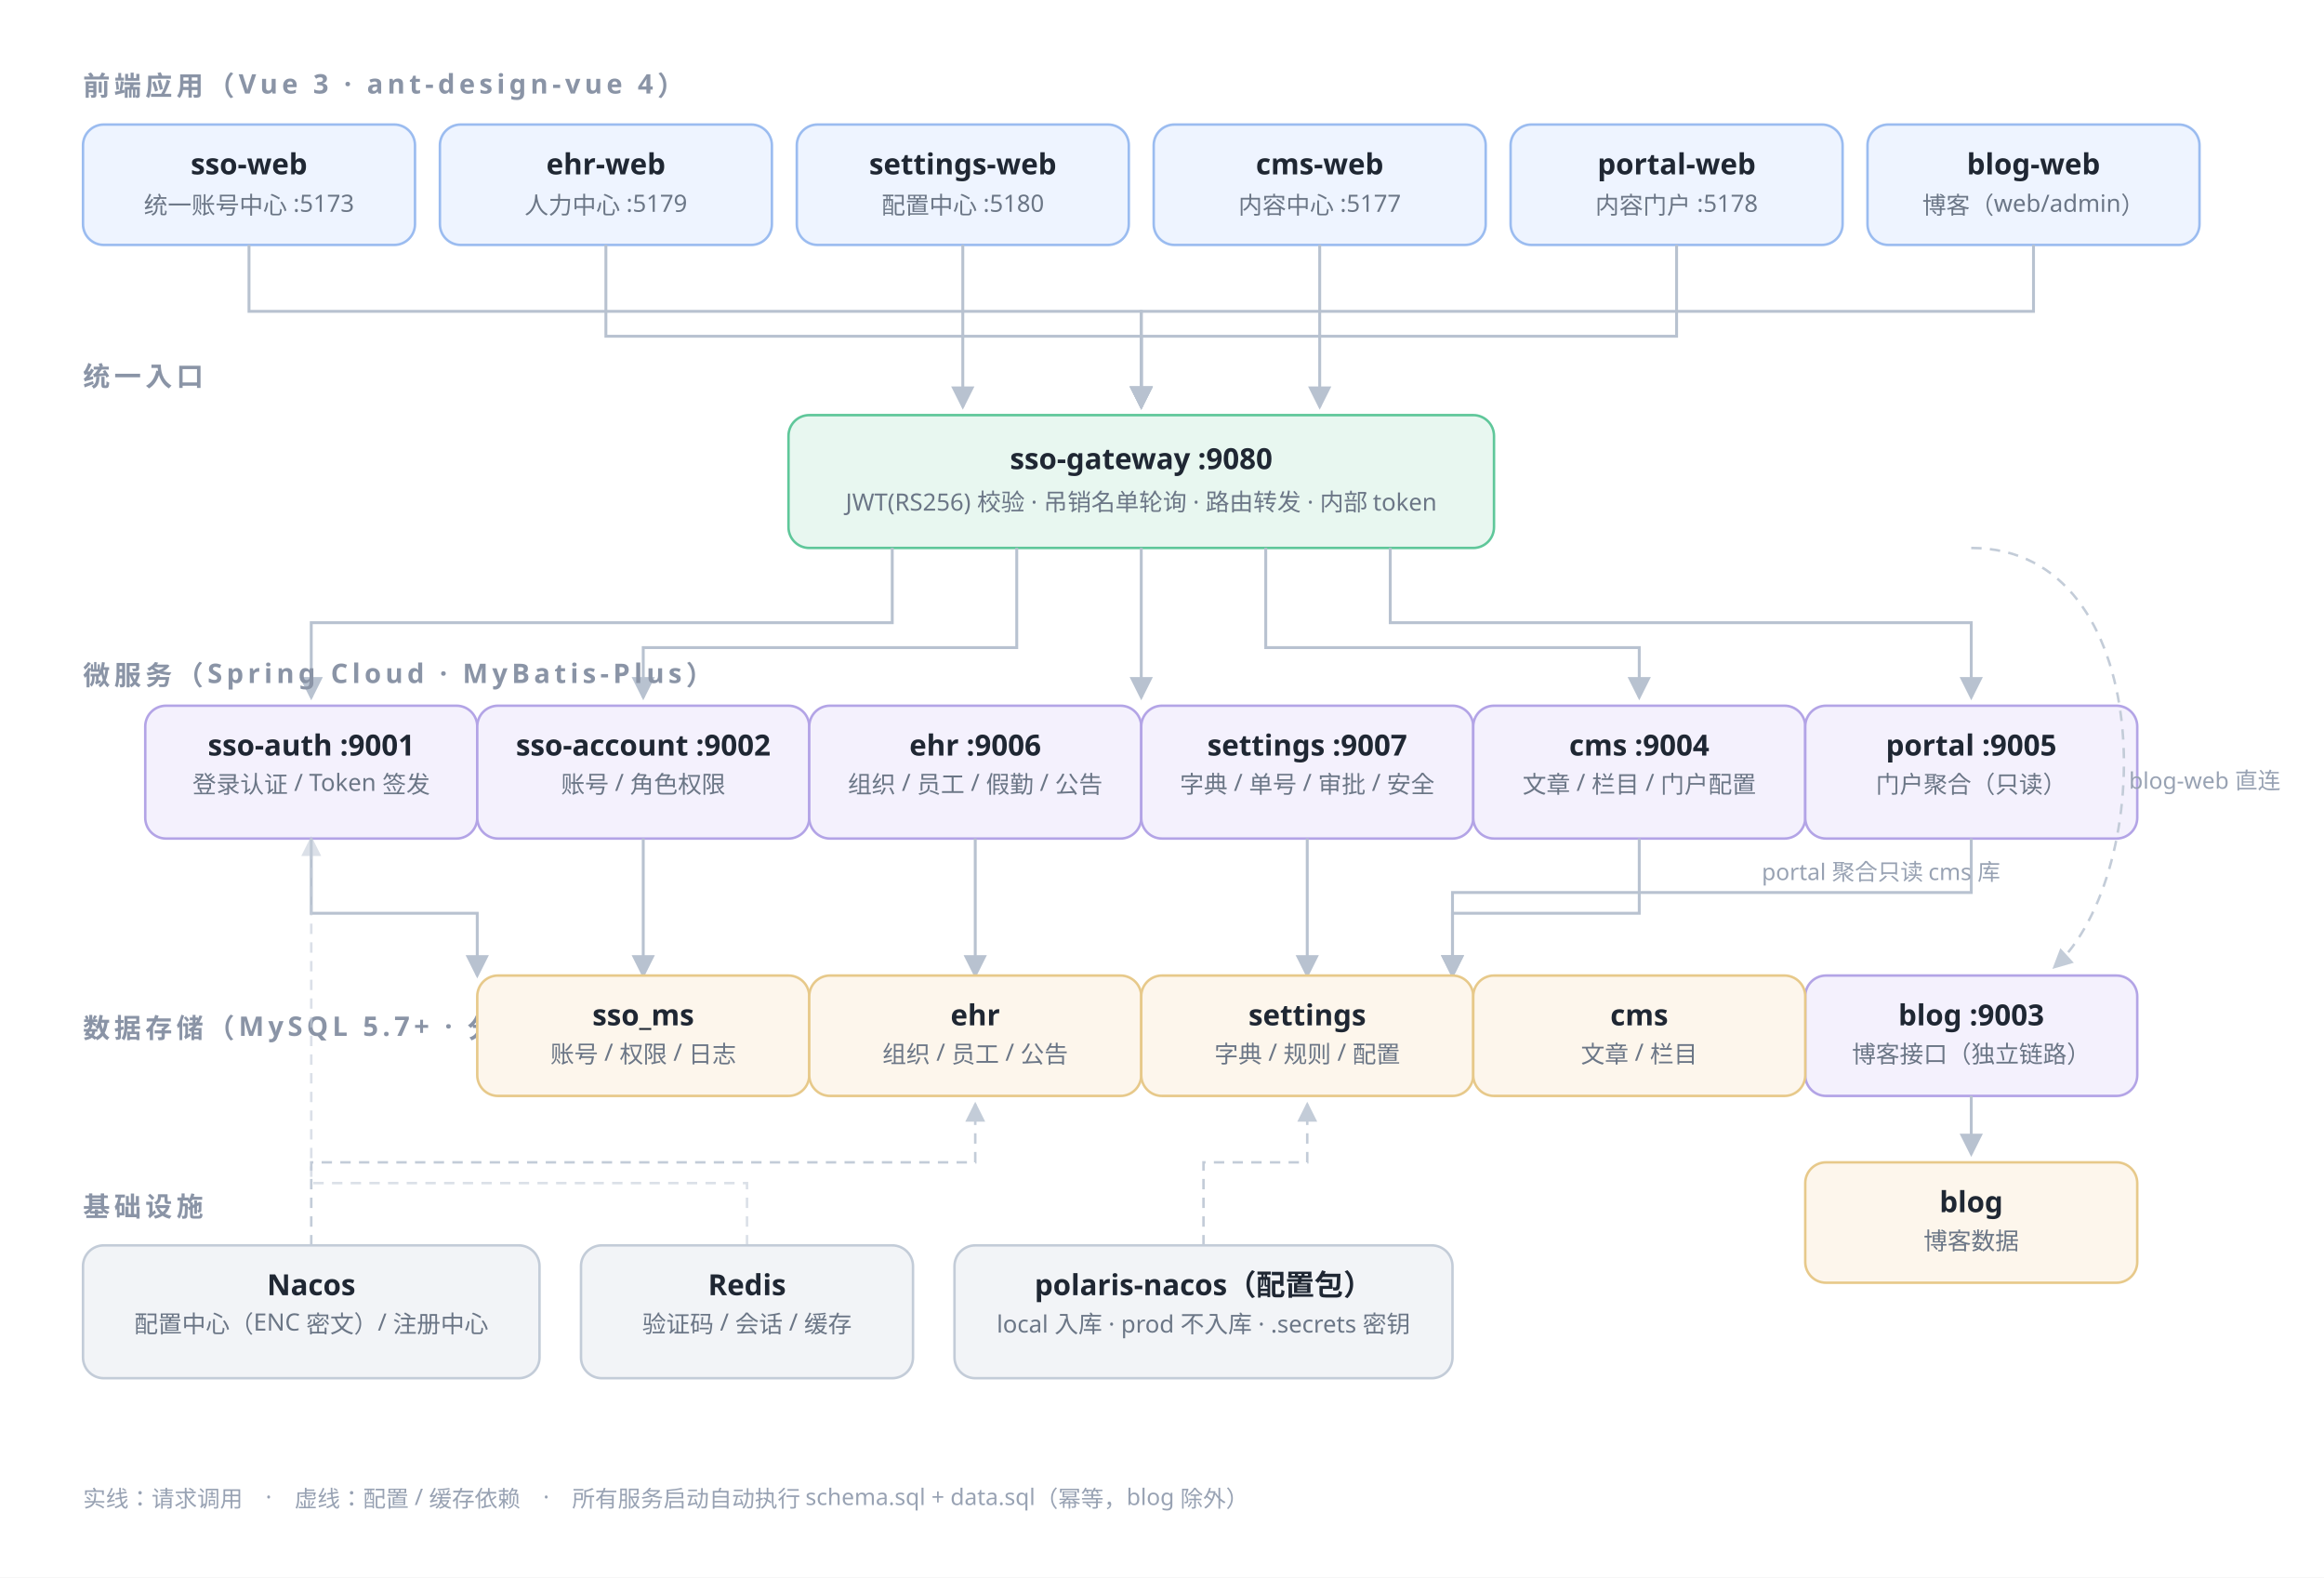
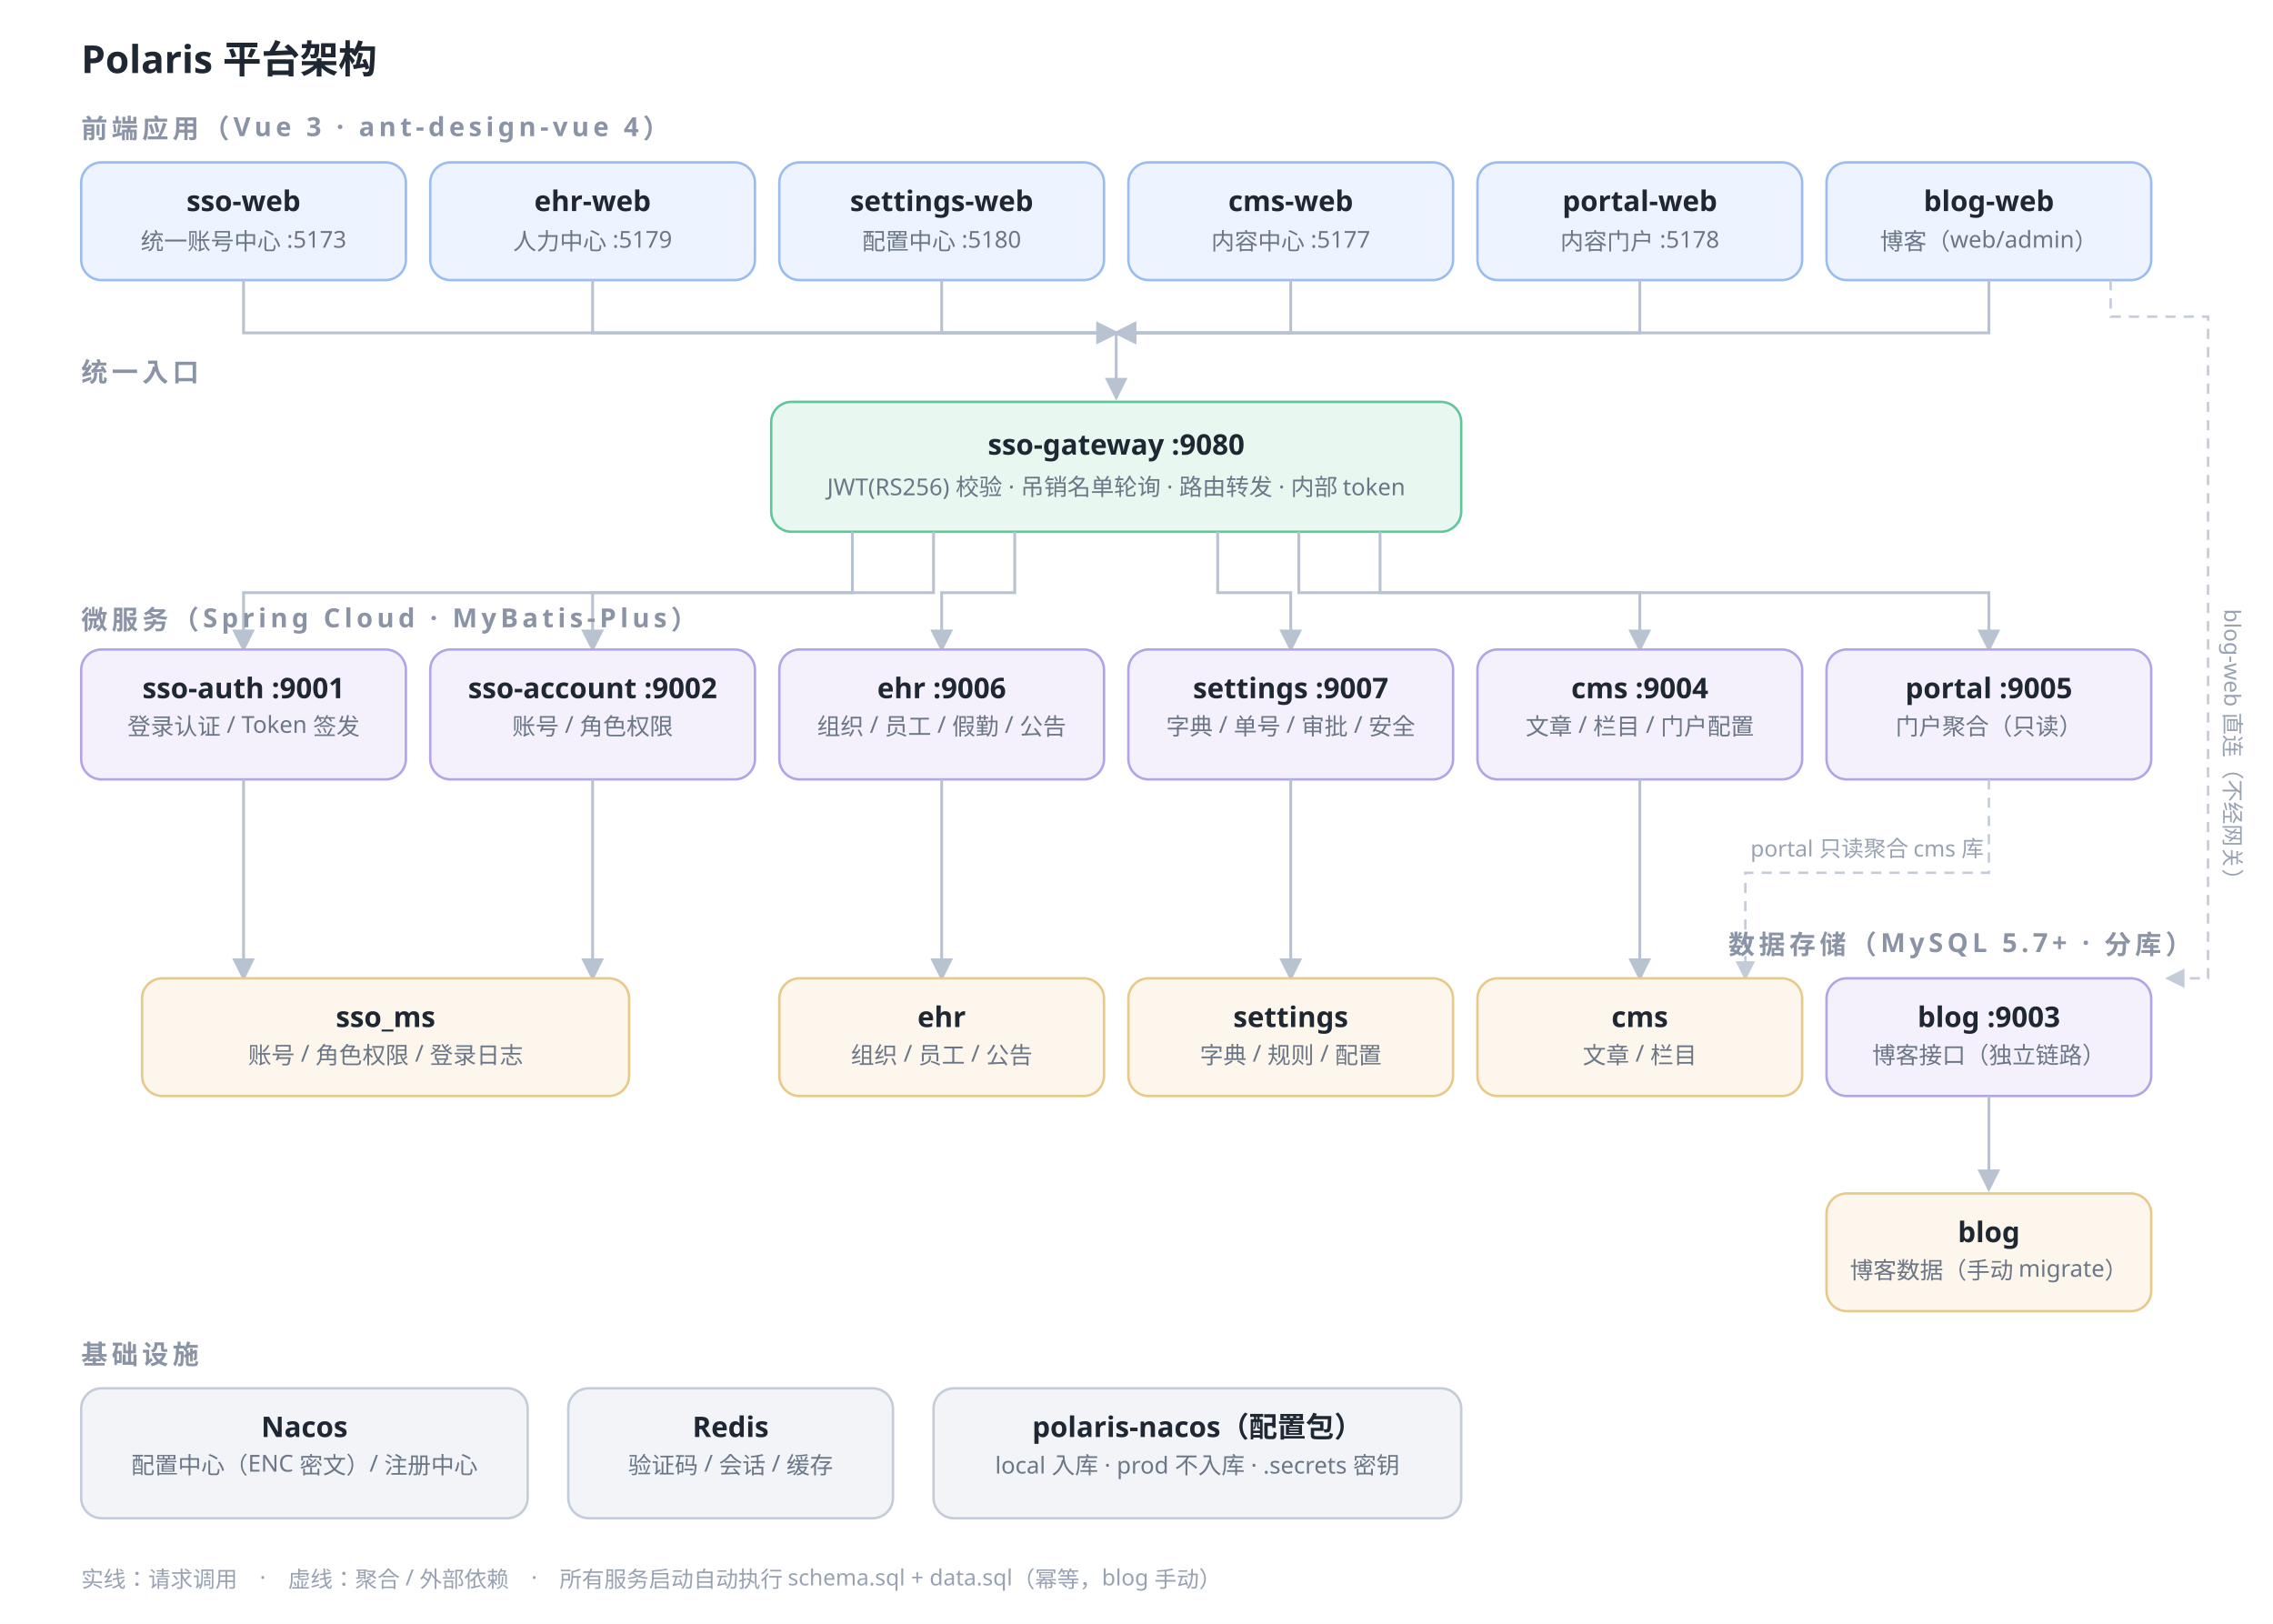
- <svg xmlns="http://www.w3.org/2000/svg" width="1120" height="760" viewBox="0 0 1120 760" font-family="Segoe UI, Microsoft YaHei, sans-serif">
+ <svg xmlns="http://www.w3.org/2000/svg" width="1120" height="800" viewBox="0 0 1120 800" font-family="Segoe UI, Microsoft YaHei, sans-serif">
  <defs>
    <style>
+       .title   { font-size:19px; font-weight:700; fill:#1f2733; }
      .layer   { font-size:13px; font-weight:600; fill:#8a94a6; letter-spacing:2px; }
-       .box     { stroke-width:1.2; rx:10; }
+       .box     { stroke-width:1.2; }
      .name    { font-size:14px; font-weight:600; fill:#1f2733; }
      .sub     { font-size:11.5px; fill:#6b7686; }
      .db      { fill:#fdf6ec; stroke:#e7c98a; }
      .db .name{ fill:#8a6420; }
      .fe      { fill:#eef4ff; stroke:#9bbcf0; }
      .fe .name{ fill:#1d4f91; }
      .gw      { fill:#e8f7f0; stroke:#5fc79a; }
      .gw .name{ fill:#0f7a52; }
      .svc     { fill:#f4f1fd; stroke:#b3a4e6; }
      .svc .name{ fill:#5b3fa8; }
      .infra   { fill:#f2f4f7; stroke:#c3ccd8; }
      .infra .name{ fill:#465364; }
      .edge    { stroke:#b8c2d0; stroke-width:1.4; fill:none; marker-end:url(#arr); }
      .edgeDash{ stroke:#c3ccd8; stroke-width:1.2; fill:none; stroke-dasharray:5 4; marker-end:url(#arr2); }
      .note    { font-size:11px; fill:#98a2b3; }
    </style>
    <marker id="arr" markerWidth="8" markerHeight="8" refX="7" refY="4" orient="auto">
      <path d="M0,0 L8,4 L0,8 Z" fill="#b8c2d0" />
    </marker>
    <marker id="arr2" markerWidth="8" markerHeight="8" refX="7" refY="4" orient="auto">
      <path d="M0,0 L8,4 L0,8 Z" fill="#c3ccd8" />
    </marker>
  </defs>
-   <rect x="0" y="0" width="1120" height="760" fill="#ffffff" />
-   <text class="layer" x="40" y="46">前端应用（Vue 3 · ant-design-vue 4）</text>
+   <rect x="0" y="0" width="1120" height="800" fill="#ffffff" />
+   <text class="title" x="40" y="36">Polaris 平台架构</text>
+   <text class="layer" x="40" y="68">前端应用（Vue 3 · ant-design-vue 4）</text>
  <g>
-     <rect class="box fe" x="40" y="60" width="160" height="58" rx="10" />
-     <text class="name" x="120" y="84" text-anchor="middle">sso-web</text>
-     <text class="sub" x="120" y="103" text-anchor="middle">统一账号中心 :5173</text>
-     <rect class="box fe" x="212" y="60" width="160" height="58" rx="10" />
-     <text class="name" x="292" y="84" text-anchor="middle">ehr-web</text>
-     <text class="sub" x="292" y="103" text-anchor="middle">人力中心 :5179</text>
-     <rect class="box fe" x="384" y="60" width="160" height="58" rx="10" />
-     <text class="name" x="464" y="84" text-anchor="middle">settings-web</text>
-     <text class="sub" x="464" y="103" text-anchor="middle">配置中心 :5180</text>
-     <rect class="box fe" x="556" y="60" width="160" height="58" rx="10" />
-     <text class="name" x="636" y="84" text-anchor="middle">cms-web</text>
-     <text class="sub" x="636" y="103" text-anchor="middle">内容中心 :5177</text>
-     <rect class="box fe" x="728" y="60" width="160" height="58" rx="10" />
-     <text class="name" x="808" y="84" text-anchor="middle">portal-web</text>
-     <text class="sub" x="808" y="103" text-anchor="middle">内容门户 :5178</text>
-     <rect class="box fe" x="900" y="60" width="160" height="58" rx="10" />
-     <text class="name" x="980" y="84" text-anchor="middle">blog-web</text>
-     <text class="sub" x="980" y="103" text-anchor="middle">博客（web/admin）</text>
+     <rect class="box fe" x="40" y="80" width="160" height="58" rx="10" />
+     <text class="name" x="120" y="104" text-anchor="middle">sso-web</text>
+     <text class="sub" x="120" y="123" text-anchor="middle">统一账号中心 :5173</text>
+     <rect class="box fe" x="212" y="80" width="160" height="58" rx="10" />
+     <text class="name" x="292" y="104" text-anchor="middle">ehr-web</text>
+     <text class="sub" x="292" y="123" text-anchor="middle">人力中心 :5179</text>
+     <rect class="box fe" x="384" y="80" width="160" height="58" rx="10" />
+     <text class="name" x="464" y="104" text-anchor="middle">settings-web</text>
+     <text class="sub" x="464" y="123" text-anchor="middle">配置中心 :5180</text>
+     <rect class="box fe" x="556" y="80" width="160" height="58" rx="10" />
+     <text class="name" x="636" y="104" text-anchor="middle">cms-web</text>
+     <text class="sub" x="636" y="123" text-anchor="middle">内容中心 :5177</text>
+     <rect class="box fe" x="728" y="80" width="160" height="58" rx="10" />
+     <text class="name" x="808" y="104" text-anchor="middle">portal-web</text>
+     <text class="sub" x="808" y="123" text-anchor="middle">内容门户 :5178</text>
+     <rect class="box fe" x="900" y="80" width="160" height="58" rx="10" />
+     <text class="name" x="980" y="104" text-anchor="middle">blog-web</text>
+     <text class="sub" x="980" y="123" text-anchor="middle">博客（web/admin）</text>
  </g>
  <g>
-     <path class="edge" d="M120,118 L120,150 L550,150 L550,196" />
-     <path class="edge" d="M292,118 L292,162 L550,162 L550,196" />
-     <path class="edge" d="M464,118 L464,196" />
-     <path class="edge" d="M636,118 L636,196" />
-     <path class="edge" d="M808,118 L808,162 L550,162 L550,196" />
-     <path class="edge" d="M980,118 L980,150 L550,150 L550,196" />
+     <path class="edge" d="M120,138 L120,164 L550,164 L550,196" />
+     <path class="edge" d="M292,138 L292,164 L550,164" />
+     <path class="edge" d="M464,138 L464,164 L550,164" />
+     <path class="edge" d="M636,138 L636,164 L550,164" />
+     <path class="edge" d="M808,138 L808,164 L550,164" />
+     <path class="edge" d="M980,138 L980,164 L550,164" />
  </g>
-   <text class="layer" x="40" y="186">统一入口</text>
-   <rect class="box gw" x="380" y="200" width="340" height="64" rx="10" />
-   <text class="name" x="550" y="226" text-anchor="middle">sso-gateway :9080</text>
-   <text class="sub" x="550" y="246" text-anchor="middle">JWT(RS256) 校验 · 吊销名单轮询 · 路由转发 · 内部 token</text>
+   <text class="layer" x="40" y="188">统一入口</text>
+   <rect class="box gw" x="380" y="198" width="340" height="64" rx="10" />
+   <text class="name" x="550" y="224" text-anchor="middle">sso-gateway :9080</text>
+   <text class="sub" x="550" y="244" text-anchor="middle">JWT(RS256) 校验 · 吊销名单轮询 · 路由转发 · 内部 token</text>
  <g>
-     <path class="edge" d="M430,264 L430,300 L150,300 L150,336" />
-     <path class="edge" d="M490,264 L490,312 L310,312 L310,336" />
-     <path class="edge" d="M550,264 L550,336" />
-     <path class="edge" d="M610,264 L610,312 L790,312 L790,336" />
-     <path class="edge" d="M670,264 L670,300 L950,300 L950,336" />
+     <path class="edge" d="M420,262 L420,292 L120,292 L120,320" />
+     <path class="edge" d="M460,262 L460,292 L292,292 L292,320" />
+     <path class="edge" d="M500,262 L500,292 L464,292 L464,320" />
+     <path class="edge" d="M600,262 L600,292 L636,292 L636,320" />
+     <path class="edge" d="M640,262 L640,292 L808,292 L808,320" />
+     <path class="edge" d="M680,262 L680,292 L980,292 L980,320" />
  </g>
-   <text class="layer" x="40" y="330">微服务（Spring Cloud · MyBatis-Plus）</text>
+   <text class="layer" x="40" y="310">微服务（Spring Cloud · MyBatis-Plus）</text>
  <g>
-     <rect class="box svc" x="70" y="340" width="160" height="64" rx="10" />
-     <text class="name" x="150" y="364" text-anchor="middle">sso-auth :9001</text>
-     <text class="sub" x="150" y="382" text-anchor="middle">登录认证 / Token 签发</text>
-     <rect class="box svc" x="230" y="340" width="160" height="64" rx="10" />
-     <text class="name" x="310" y="364" text-anchor="middle">sso-account :9002</text>
-     <text class="sub" x="310" y="382" text-anchor="middle">账号 / 角色权限</text>
-     <rect class="box svc" x="390" y="340" width="160" height="64" rx="10" />
-     <text class="name" x="470" y="364" text-anchor="middle">ehr :9006</text>
-     <text class="sub" x="470" y="382" text-anchor="middle">组织 / 员工 / 假勤 / 公告</text>
-     <rect class="box svc" x="550" y="340" width="160" height="64" rx="10" />
-     <text class="name" x="630" y="364" text-anchor="middle">settings :9007</text>
-     <text class="sub" x="630" y="382" text-anchor="middle">字典 / 单号 / 审批 / 安全</text>
-     <rect class="box svc" x="710" y="340" width="160" height="64" rx="10" />
-     <text class="name" x="790" y="364" text-anchor="middle">cms :9004</text>
-     <text class="sub" x="790" y="382" text-anchor="middle">文章 / 栏目 / 门户配置</text>
-     <rect class="box svc" x="870" y="340" width="160" height="64" rx="10" />
-     <text class="name" x="950" y="364" text-anchor="middle">portal :9005</text>
-     <text class="sub" x="950" y="382" text-anchor="middle">门户聚合（只读）</text>
+     <rect class="box svc" x="40" y="320" width="160" height="64" rx="10" />
+     <text class="name" x="120" y="344" text-anchor="middle">sso-auth :9001</text>
+     <text class="sub" x="120" y="362" text-anchor="middle">登录认证 / Token 签发</text>
+     <rect class="box svc" x="212" y="320" width="160" height="64" rx="10" />
+     <text class="name" x="292" y="344" text-anchor="middle">sso-account :9002</text>
+     <text class="sub" x="292" y="362" text-anchor="middle">账号 / 角色权限</text>
+     <rect class="box svc" x="384" y="320" width="160" height="64" rx="10" />
+     <text class="name" x="464" y="344" text-anchor="middle">ehr :9006</text>
+     <text class="sub" x="464" y="362" text-anchor="middle">组织 / 员工 / 假勤 / 公告</text>
+     <rect class="box svc" x="556" y="320" width="160" height="64" rx="10" />
+     <text class="name" x="636" y="344" text-anchor="middle">settings :9007</text>
+     <text class="sub" x="636" y="362" text-anchor="middle">字典 / 单号 / 审批 / 安全</text>
+     <rect class="box svc" x="728" y="320" width="160" height="64" rx="10" />
+     <text class="name" x="808" y="344" text-anchor="middle">cms :9004</text>
+     <text class="sub" x="808" y="362" text-anchor="middle">文章 / 栏目 / 门户配置</text>
+     <rect class="box svc" x="900" y="320" width="160" height="64" rx="10" />
+     <text class="name" x="980" y="344" text-anchor="middle">portal :9005</text>
+     <text class="sub" x="980" y="362" text-anchor="middle">门户聚合（只读）</text>
  </g>
-   <rect class="box svc" x="870" y="470" width="160" height="58" rx="10" />
-   <text class="name" x="950" y="494" text-anchor="middle">blog :9003</text>
-   <text class="sub" x="950" y="512" text-anchor="middle">博客接口（独立链路）</text>
-   <path class="edgeDash" d="M980,118 L980,150 L1040,150 L1040,300 L950,300 L950,336" opacity="0" />
-   <path class="edgeDash" d="M950,264 C1040,264 1040,420 990,466" />
-   <text class="note" x="1026" y="380">blog-web 直连</text>
+   <path class="edgeDash" d="M1040,138 L1040,156 L1088,156 L1088,482 L1068,482" />
+   <text class="note" x="1096" y="300" transform="rotate(90 1096 300)">blog-web 直连（不经网关）</text>
  <g>
-     <path class="edge" d="M150,404 L150,440 L230,440 L230,470" />
-     <path class="edge" d="M310,404 L310,470" />
-     <path class="edge" d="M470,404 L470,470" />
-     <path class="edge" d="M630,404 L630,470" />
-     <path class="edge" d="M790,404 L790,440 L700,440 L700,470" />
-     <path class="edge" d="M950,404 L950,430 L700,430 L700,470" />
-     <path class="edge" d="M950,528 L950,556" />
+     <path class="edge" d="M120,384 L120,482" />
+     <path class="edge" d="M292,384 L292,482" />
+     <path class="edge" d="M464,384 L464,482" />
+     <path class="edge" d="M636,384 L636,482" />
+     <path class="edge" d="M808,384 L808,482" />
  </g>
-   <text class="note" x="964" y="424" text-anchor="end">portal 聚合只读 cms 库</text>
-   <text class="layer" x="40" y="500">数据存储（MySQL 5.7+ · 分库）</text>
+   <path class="edgeDash" d="M980,384 L980,430 L860,430 L860,482" />
+   <text class="note" x="920" y="422" text-anchor="middle">portal 只读聚合 cms 库</text>
+   <text class="layer" x="1080" y="470" text-anchor="end">数据存储（MySQL 5.7+ · 分库）</text>
  <g>
-     <rect class="box db" x="230" y="470" width="160" height="58" rx="10" />
-     <text class="name" x="310" y="494" text-anchor="middle">sso_ms</text>
-     <text class="sub" x="310" y="512" text-anchor="middle">账号 / 权限 / 日志</text>
-     <rect class="box db" x="390" y="470" width="160" height="58" rx="10" />
-     <text class="name" x="470" y="494" text-anchor="middle">ehr</text>
-     <text class="sub" x="470" y="512" text-anchor="middle">组织 / 员工 / 公告</text>
-     <rect class="box db" x="550" y="470" width="160" height="58" rx="10" />
-     <text class="name" x="630" y="494" text-anchor="middle">settings</text>
-     <text class="sub" x="630" y="512" text-anchor="middle">字典 / 规则 / 配置</text>
-     <rect class="box db" x="710" y="470" width="160" height="58" rx="10" />
-     <text class="name" x="790" y="494" text-anchor="middle">cms</text>
-     <text class="sub" x="790" y="512" text-anchor="middle">文章 / 栏目</text>
-     <rect class="box db" x="870" y="560" width="160" height="58" rx="10" />
-     <text class="name" x="950" y="584" text-anchor="middle">blog</text>
-     <text class="sub" x="950" y="602" text-anchor="middle">博客数据</text>
+     <rect class="box db" x="70" y="482" width="240" height="58" rx="10" />
+     <text class="name" x="190" y="506" text-anchor="middle">sso_ms</text>
+     <text class="sub" x="190" y="524" text-anchor="middle">账号 / 角色权限 / 登录日志</text>
+     <rect class="box db" x="384" y="482" width="160" height="58" rx="10" />
+     <text class="name" x="464" y="506" text-anchor="middle">ehr</text>
+     <text class="sub" x="464" y="524" text-anchor="middle">组织 / 员工 / 公告</text>
+     <rect class="box db" x="556" y="482" width="160" height="58" rx="10" />
+     <text class="name" x="636" y="506" text-anchor="middle">settings</text>
+     <text class="sub" x="636" y="524" text-anchor="middle">字典 / 规则 / 配置</text>
+     <rect class="box db" x="728" y="482" width="160" height="58" rx="10" />
+     <text class="name" x="808" y="506" text-anchor="middle">cms</text>
+     <text class="sub" x="808" y="524" text-anchor="middle">文章 / 栏目</text>
  </g>
-   <text class="layer" x="40" y="586">基础设施</text>
+   <rect class="box svc" x="900" y="482" width="160" height="58" rx="10" />
+   <text class="name" x="980" y="506" text-anchor="middle">blog :9003</text>
+   <text class="sub" x="980" y="524" text-anchor="middle">博客接口（独立链路）</text>
+   <path class="edge" d="M980,540 L980,586" />
+   <rect class="box db" x="900" y="588" width="160" height="58" rx="10" />
+   <text class="name" x="980" y="612" text-anchor="middle">blog</text>
+   <text class="sub" x="980" y="630" text-anchor="middle">博客数据（手动 migrate）</text>
+   <text class="layer" x="40" y="672">基础设施</text>
  <g>
-     <rect class="box infra" x="40" y="600" width="220" height="64" rx="10" />
-     <text class="name" x="150" y="624" text-anchor="middle">Nacos</text>
-     <text class="sub" x="150" y="642" text-anchor="middle">配置中心（ENC 密文）/ 注册中心</text>
-     <rect class="box infra" x="280" y="600" width="160" height="64" rx="10" />
-     <text class="name" x="360" y="624" text-anchor="middle">Redis</text>
-     <text class="sub" x="360" y="642" text-anchor="middle">验证码 / 会话 / 缓存</text>
-     <rect class="box infra" x="460" y="600" width="240" height="64" rx="10" />
-     <text class="name" x="580" y="624" text-anchor="middle">polaris-nacos（配置包）</text>
-     <text class="sub" x="580" y="642" text-anchor="middle">local 入库 · prod 不入库 · .secrets 密钥</text>
+     <rect class="box infra" x="40" y="684" width="220" height="64" rx="10" />
+     <text class="name" x="150" y="708" text-anchor="middle">Nacos</text>
+     <text class="sub" x="150" y="726" text-anchor="middle">配置中心（ENC 密文）/ 注册中心</text>
+     <rect class="box infra" x="280" y="684" width="160" height="64" rx="10" />
+     <text class="name" x="360" y="708" text-anchor="middle">Redis</text>
+     <text class="sub" x="360" y="726" text-anchor="middle">验证码 / 会话 / 缓存</text>
+     <rect class="box infra" x="460" y="684" width="260" height="64" rx="10" />
+     <text class="name" x="590" y="708" text-anchor="middle">polaris-nacos（配置包）</text>
+     <text class="sub" x="590" y="726" text-anchor="middle">local 入库 · prod 不入库 · .secrets 密钥</text>
  </g>
-   <path class="edgeDash" d="M150,600 L150,560 L470,560 L470,532" />
-   <path class="edgeDash" d="M360,600 L360,570 L150,570 L150,404" opacity="0.6" />
-   <path class="edgeDash" d="M580,600 L580,560 L630,560 L630,532" />
-   <text class="note" x="40" y="726">实线：请求调用　·　虚线：配置 / 缓存依赖　·　所有服务启动自动执行 schema.sql + data.sql（幂等，blog 除外）</text>
+   <text class="note" x="40" y="782">实线：请求调用　·　虚线：聚合 / 外部依赖　·　所有服务启动自动执行 schema.sql + data.sql（幂等，blog 手动）</text>
</svg>
